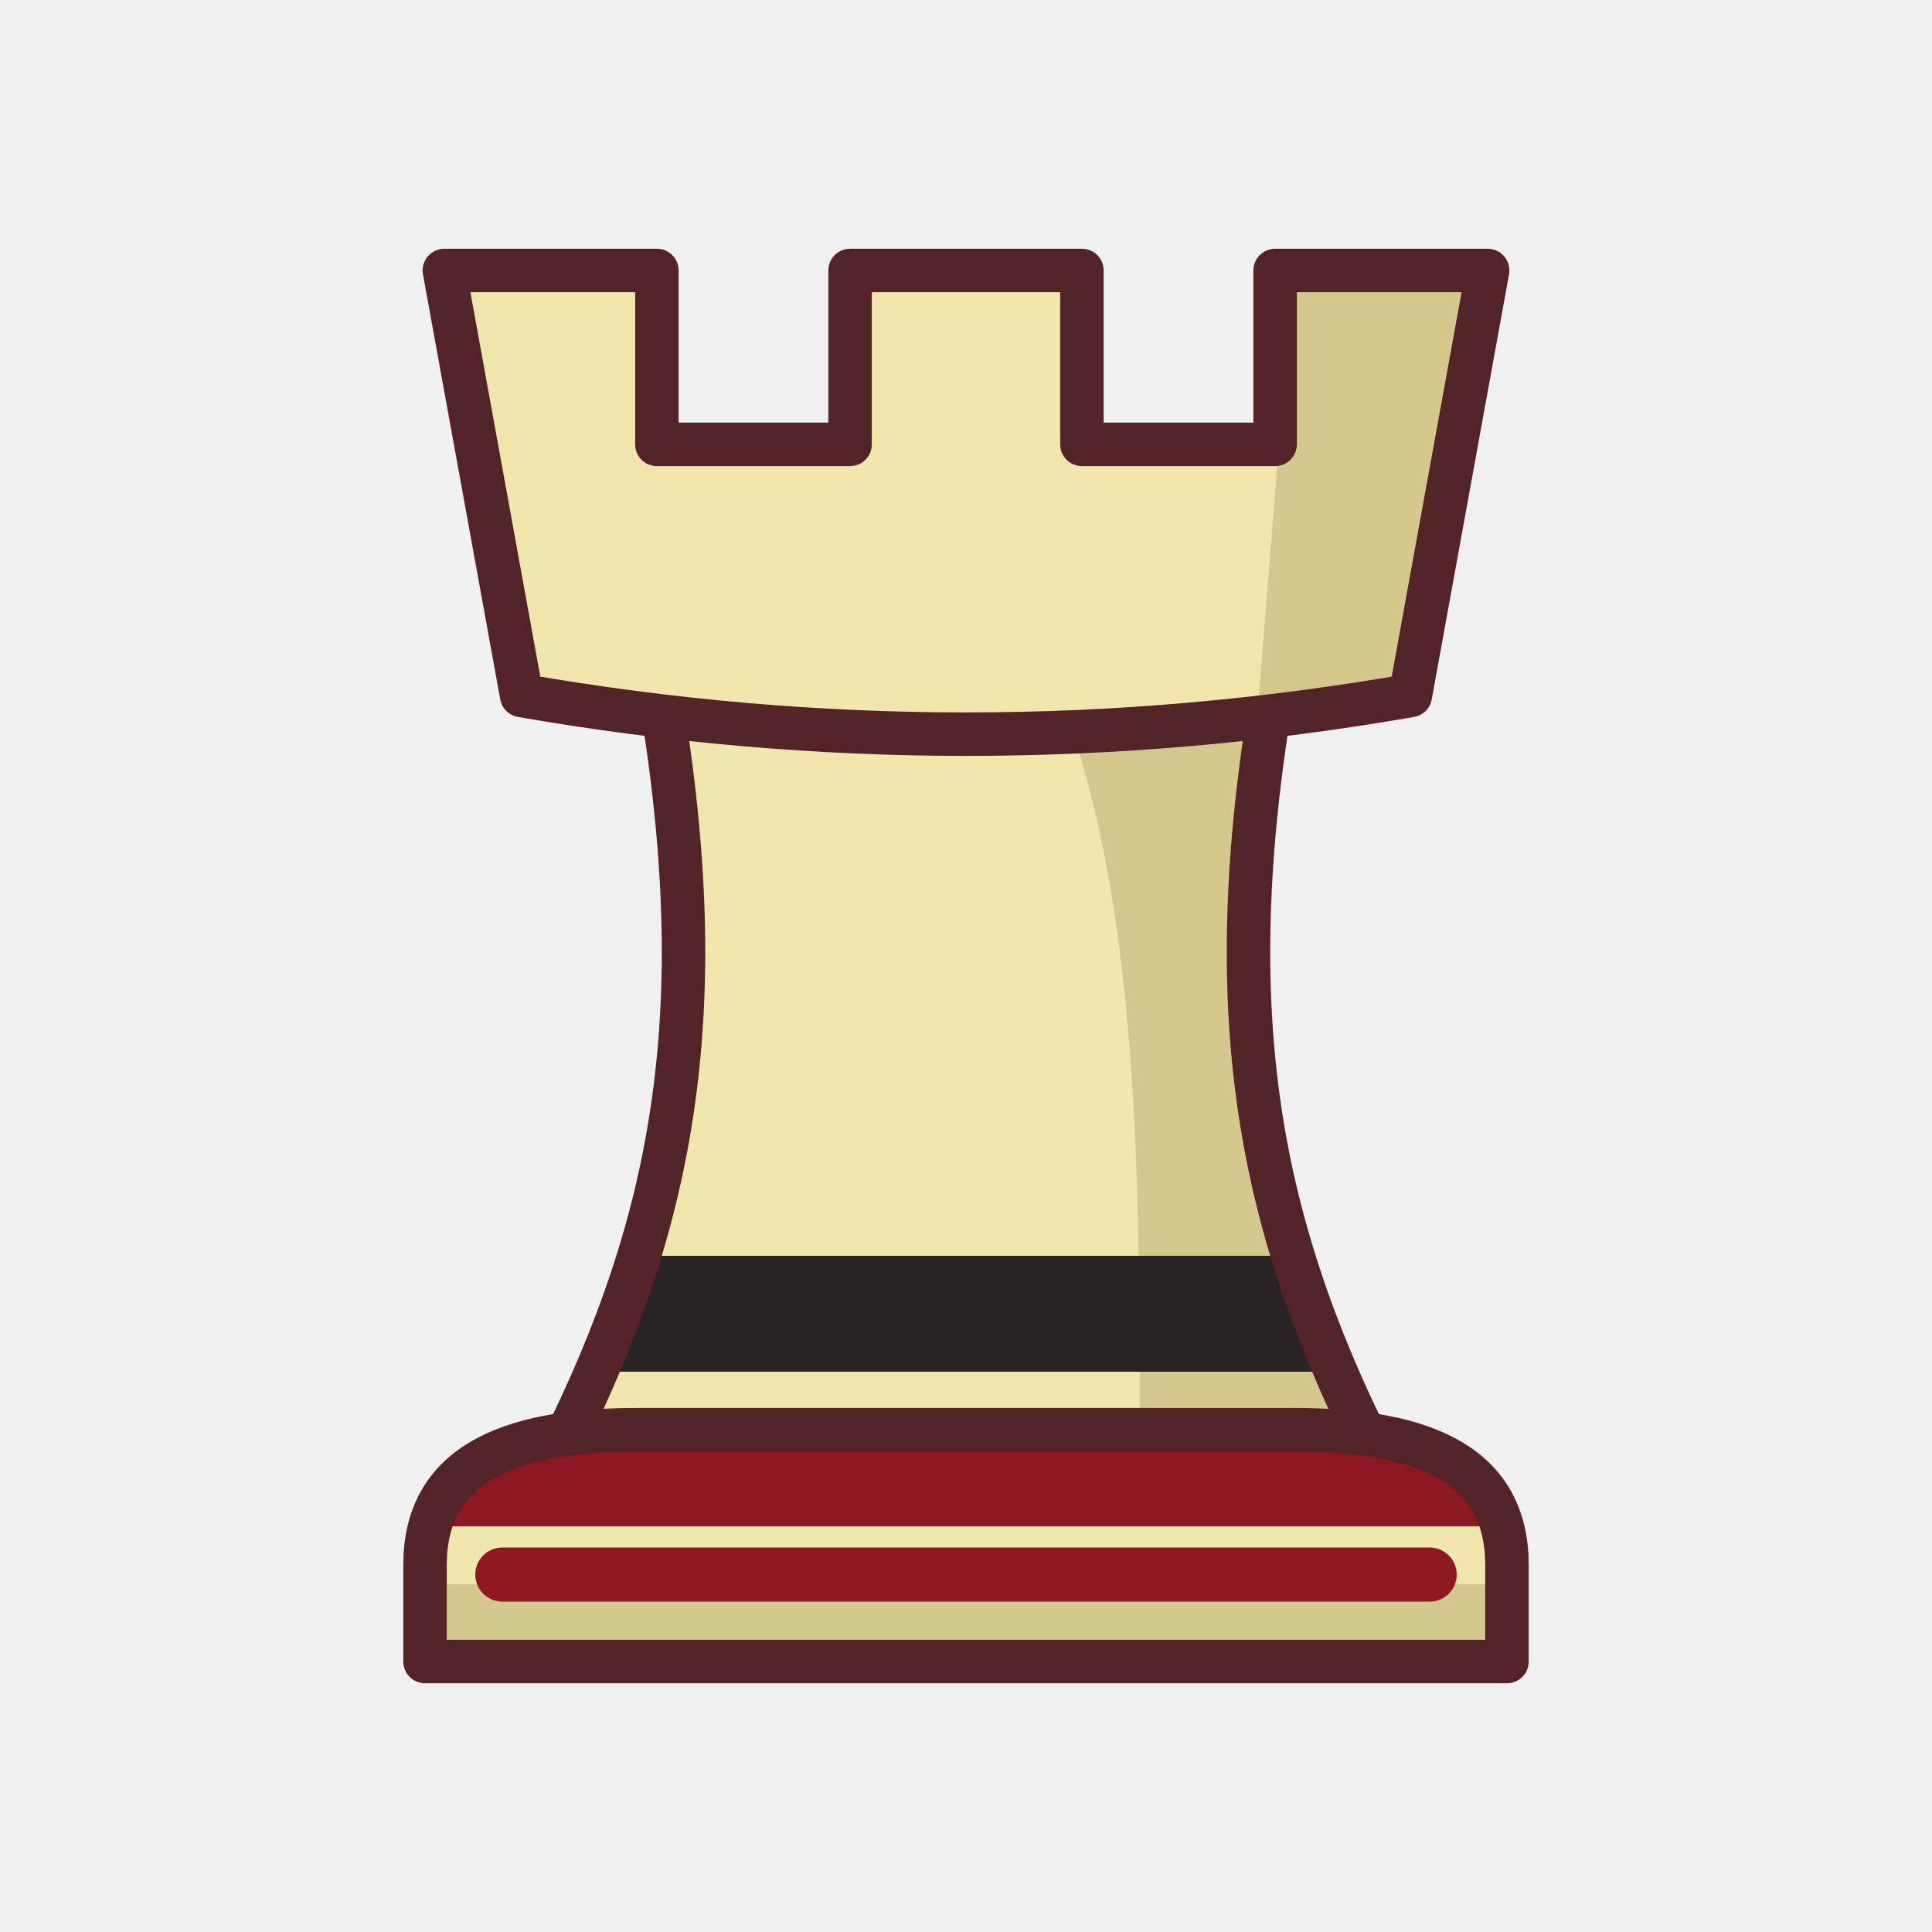
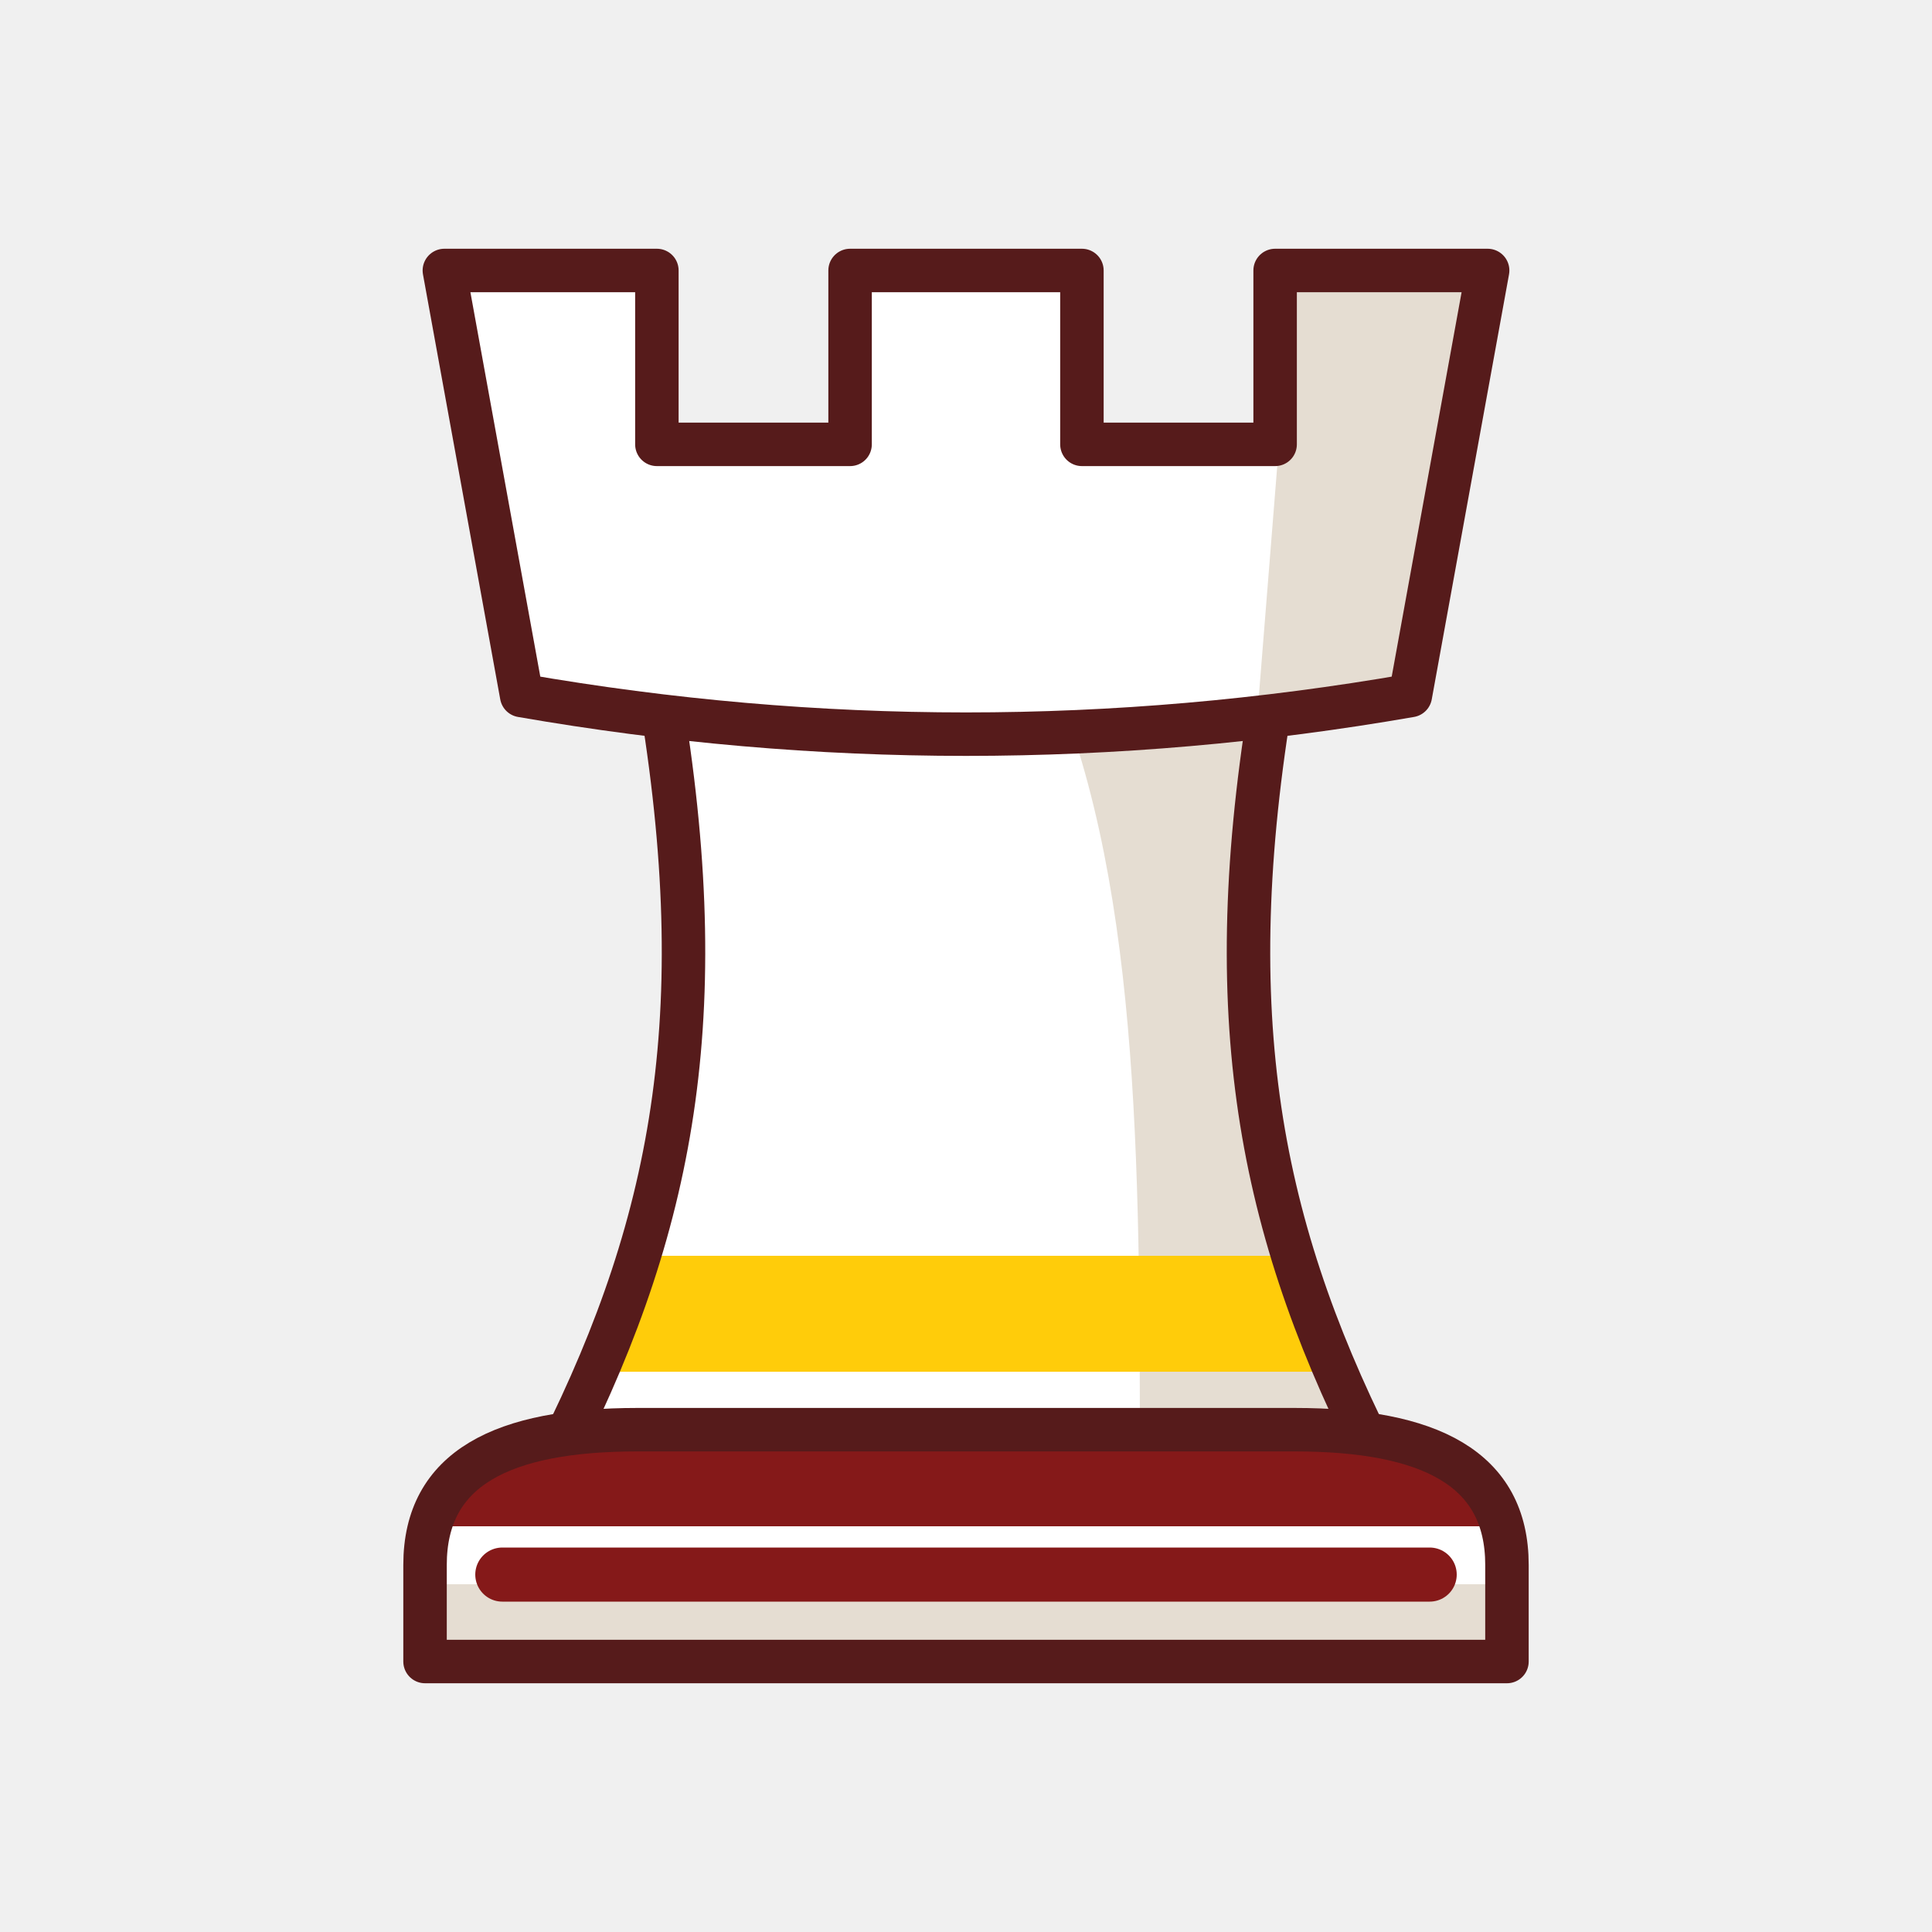
<svg xmlns="http://www.w3.org/2000/svg" viewBox="0 3 100 100">
-   <g fill="#F0E7AF" stroke="#542328" stroke-width="2.25" stroke-linejoin="round" stroke-linecap="round">
-     <path d="M34 38 H66 C63 55 65 66 71 78 H29 C35 66 37 55 34 38 Z" fill="#F0E7AF" stroke="none" fill-rule="evenodd" />
+   <g fill="#FFFFFF" stroke="#561B1B" stroke-width="2.25" stroke-linejoin="round" stroke-linecap="round">
+     <path d="M34 38 H66 C63 55 65 66 71 78 H29 C35 66 37 55 34 38 Z" fill="#FFFFFF" stroke="none" fill-rule="evenodd" />
    <defs>
      <clipPath id="s1">
        <path d="M34 38 H66 C63 55 65 66 71 78 H29 C35 66 37 55 34 38 Z" clip-rule="evenodd" />
      </clipPath>
    </defs>
-     <path d="M54 37 H67 C64 58 65 67 72 79 H59 C59 63 59 48 54 37 Z" fill="#D3C98E" stroke="none" clip-path="url(#s1)" />
+     <path d="M54 37 H67 C64 58 65 67 72 79 H59 C59 63 59 48 54 37 Z" fill="#E5DDD2" stroke="none" clip-path="url(#s1)" />
    <g stroke="none" clip-path="url(#s1)">
-       <path d="M10 68 H90 V74 H10 Z" fill="#292326" />
-       <path d="M10 78 H90 V82 H10 Z" fill="#8D1821" />
+       <path d="M10 68 H90 V74 H10 Z" fill="#FFCC0A" />
+       <path d="M10 78 H90 V82 H10 Z" fill="#851919" />
    </g>
    <path d="M34 38 H66 C63 55 65 66 71 78 H29 C35 66 37 55 34 38 Z" fill="none" />
-     <path d="M23 17 H34 V26 H44 V17 H56 V26 H66 V17 H77 L73 39 Q50 43 27 39 Z" fill="#F0E7AF" stroke="none" fill-rule="evenodd" />
+     <path d="M23 17 H34 V26 H44 V17 H56 V26 H66 V17 H77 L73 39 Q50 43 27 39 Z" fill="#FFFFFF" stroke="none" fill-rule="evenodd" />
    <defs>
      <clipPath id="s2">
        <path d="M23 17 H34 V26 H44 V17 H56 V26 H66 V17 H77 L73 39 Q50 43 27 39 Z" clip-rule="evenodd" />
      </clipPath>
    </defs>
-     <path d="M67 16 H78 L73 40 L65 41 Z" fill="#D3C98E" stroke="none" clip-path="url(#s2)" />
+     <path d="M67 16 H78 L73 40 L65 41 Z" fill="#E5DDD2" stroke="none" clip-path="url(#s2)" />
    <g stroke="none" clip-path="url(#s2)">
-       <path d="M10 68 H90 V74 H10 Z" fill="#292326" />
-       <path d="M10 78 H90 V82 H10 Z" fill="#8D1821" />
+       <path d="M10 68 H90 V74 H10 Z" fill="#FFCC0A" />
+       <path d="M10 78 H90 V82 H10 Z" fill="#851919" />
    </g>
    <path d="M23 17 H34 V26 H44 V17 H56 V26 H66 V17 H77 L73 39 Q50 43 27 39 Z" fill="none" />
-     <path d="M22 89 V84 C22 79 26 77 33 77 H67 C74 77 78 79 78 84 V89 Z" fill="#F0E7AF" stroke="none" fill-rule="evenodd" />
+     <path d="M22 89 V84 C22 79 26 77 33 77 H67 C74 77 78 79 78 84 V89 Z" fill="#FFFFFF" stroke="none" fill-rule="evenodd" />
    <defs>
      <clipPath id="s3">
        <path d="M22 89 V84 C22 79 26 77 33 77 H67 C74 77 78 79 78 84 V89 Z" clip-rule="evenodd" />
      </clipPath>
    </defs>
-     <path d="M21 85 H79 V90 H21 Z" fill="#D3C98E" stroke="none" clip-path="url(#s3)" />
+     <path d="M21 85 H79 V90 H21 Z" fill="#E5DDD2" stroke="none" clip-path="url(#s3)" />
    <g stroke="none" clip-path="url(#s3)">
-       <path d="M10 68 H90 V74 H10 Z" fill="#292326" />
-       <path d="M10 78 H90 V82 H10 Z" fill="#8D1821" />
+       <path d="M10 68 H90 V74 H10 Z" fill="#FFCC0A" />
+       <path d="M10 78 H90 V82 H10 Z" fill="#851919" />
    </g>
    <path d="M22 89 V84 C22 79 26 77 33 77 H67 C74 77 78 79 78 84 V89 Z" fill="none" />
-     <path d="M26 84.5 H74" fill="none" stroke="#8D1821" stroke-width="2.8" stroke-linecap="round" />
+     <path d="M26 84.5 H74" fill="none" stroke="#851919" stroke-width="2.8" stroke-linecap="round" />
  </g>
</svg>
